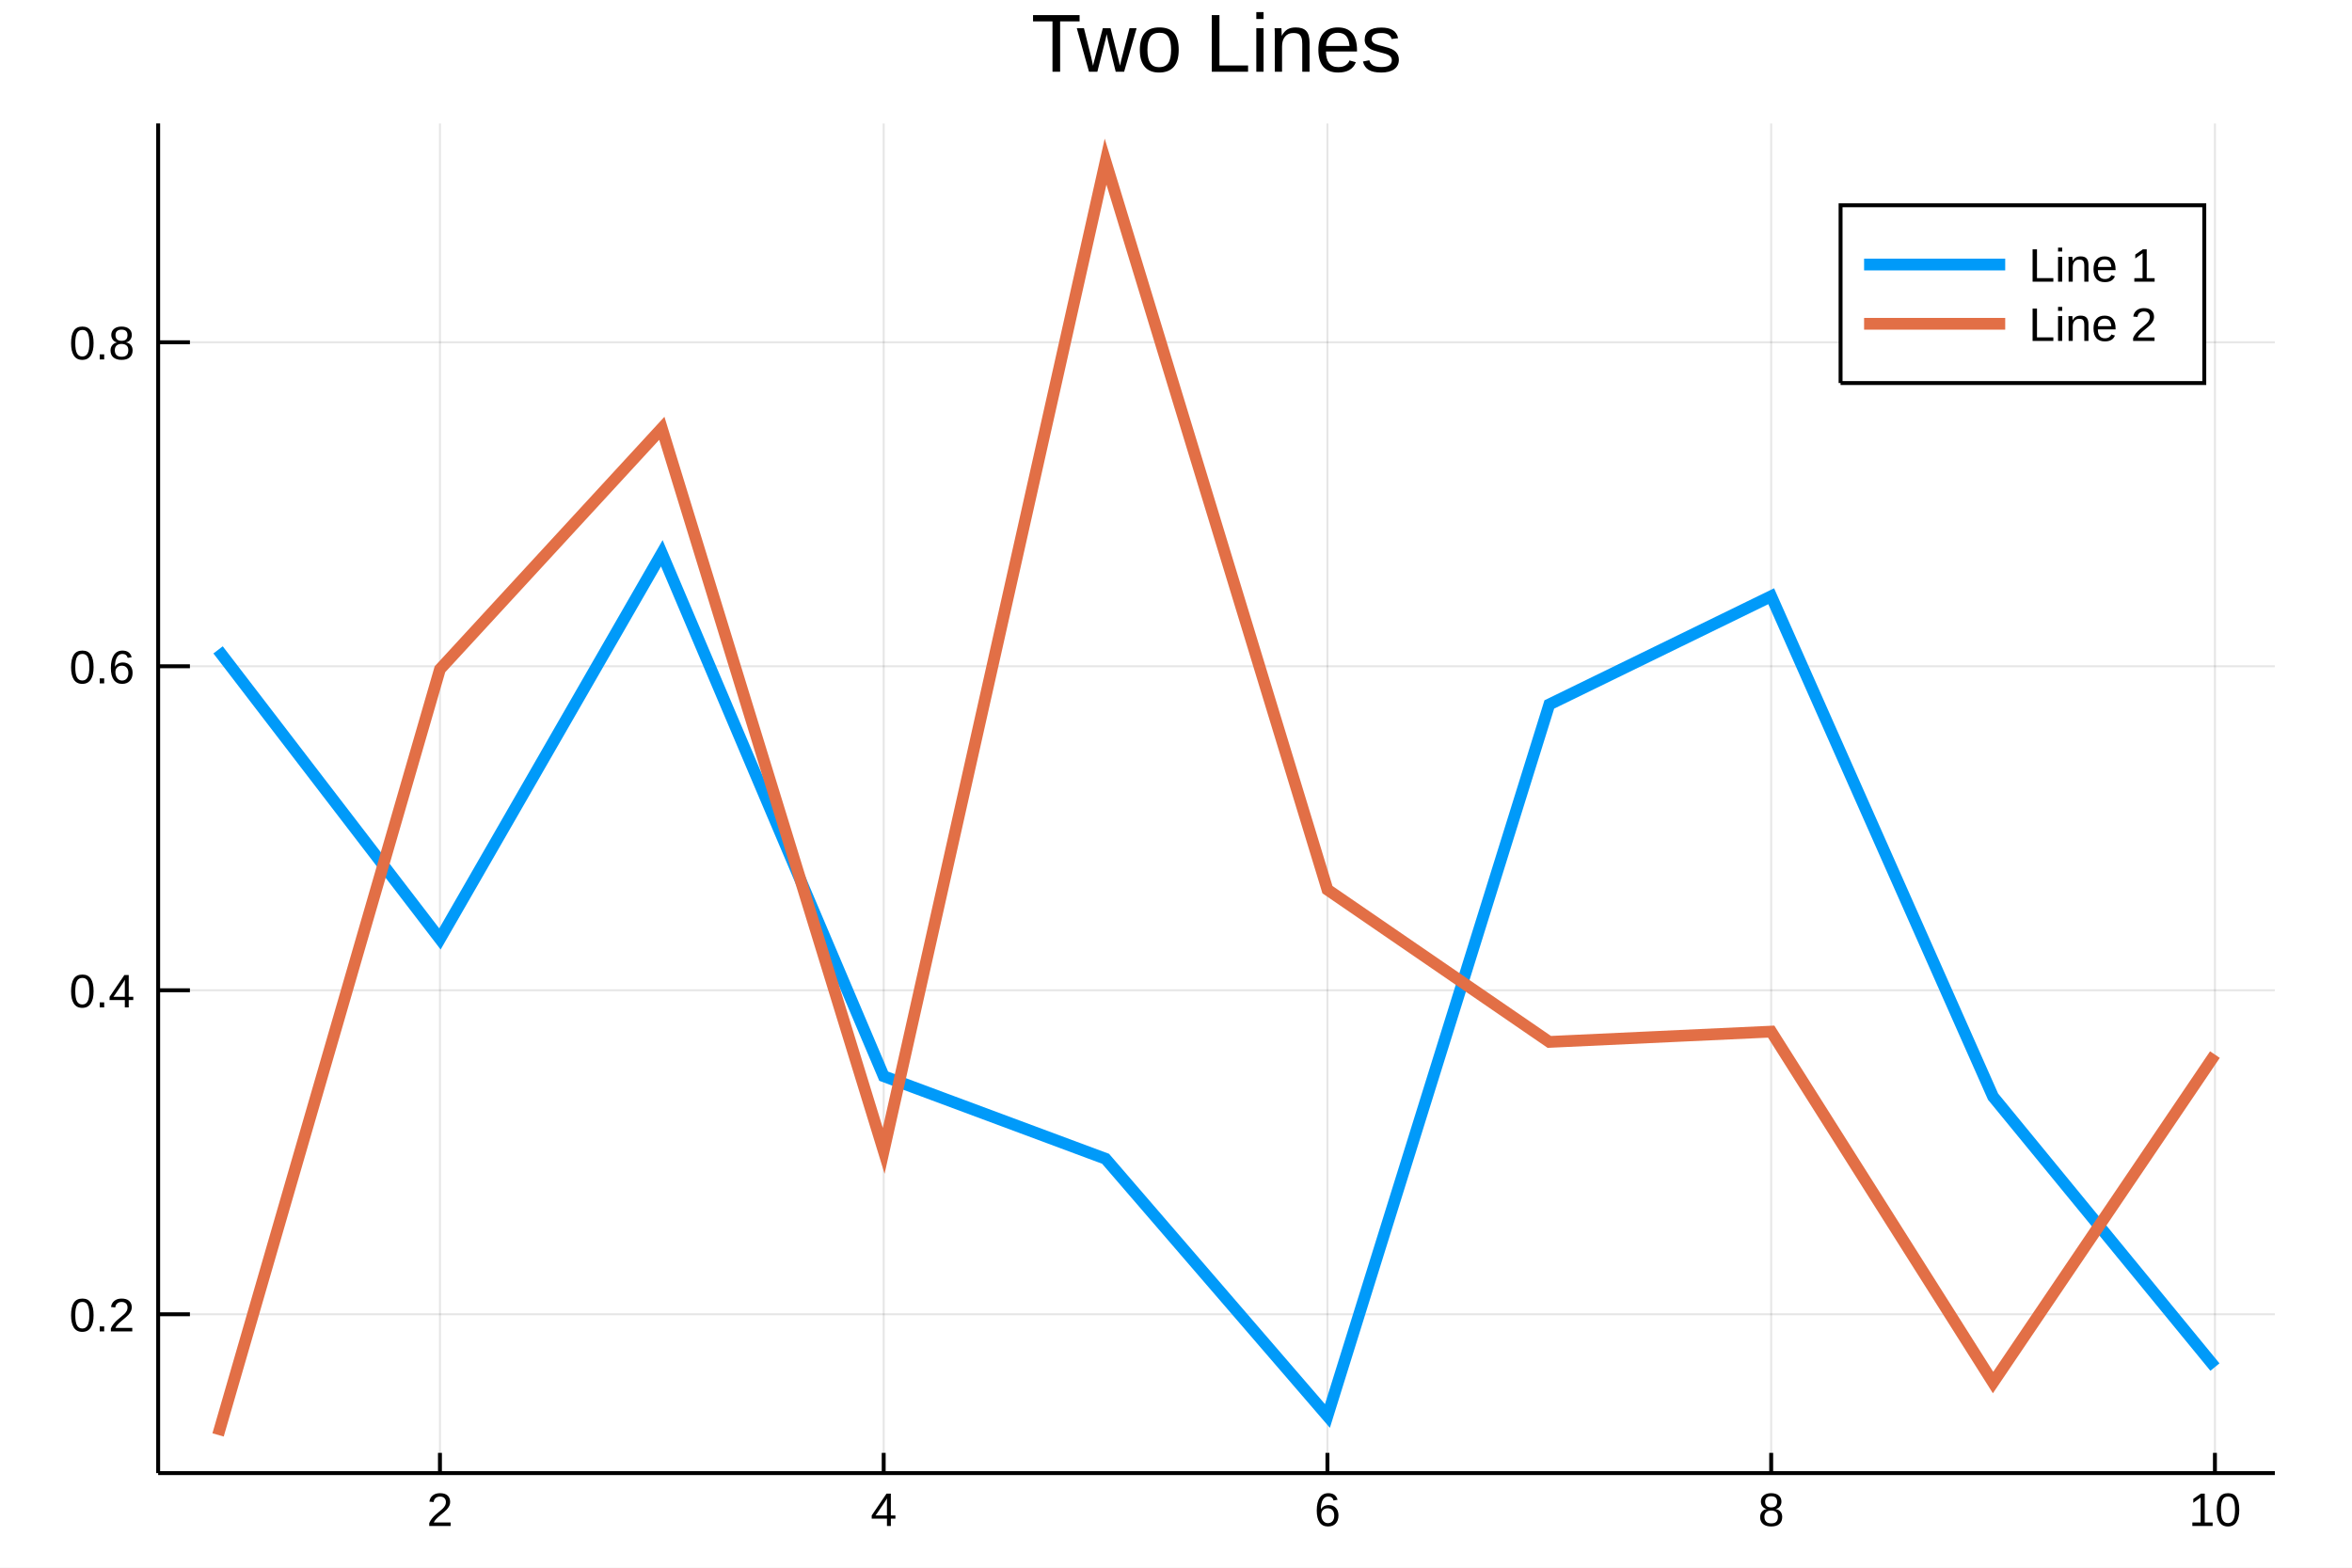
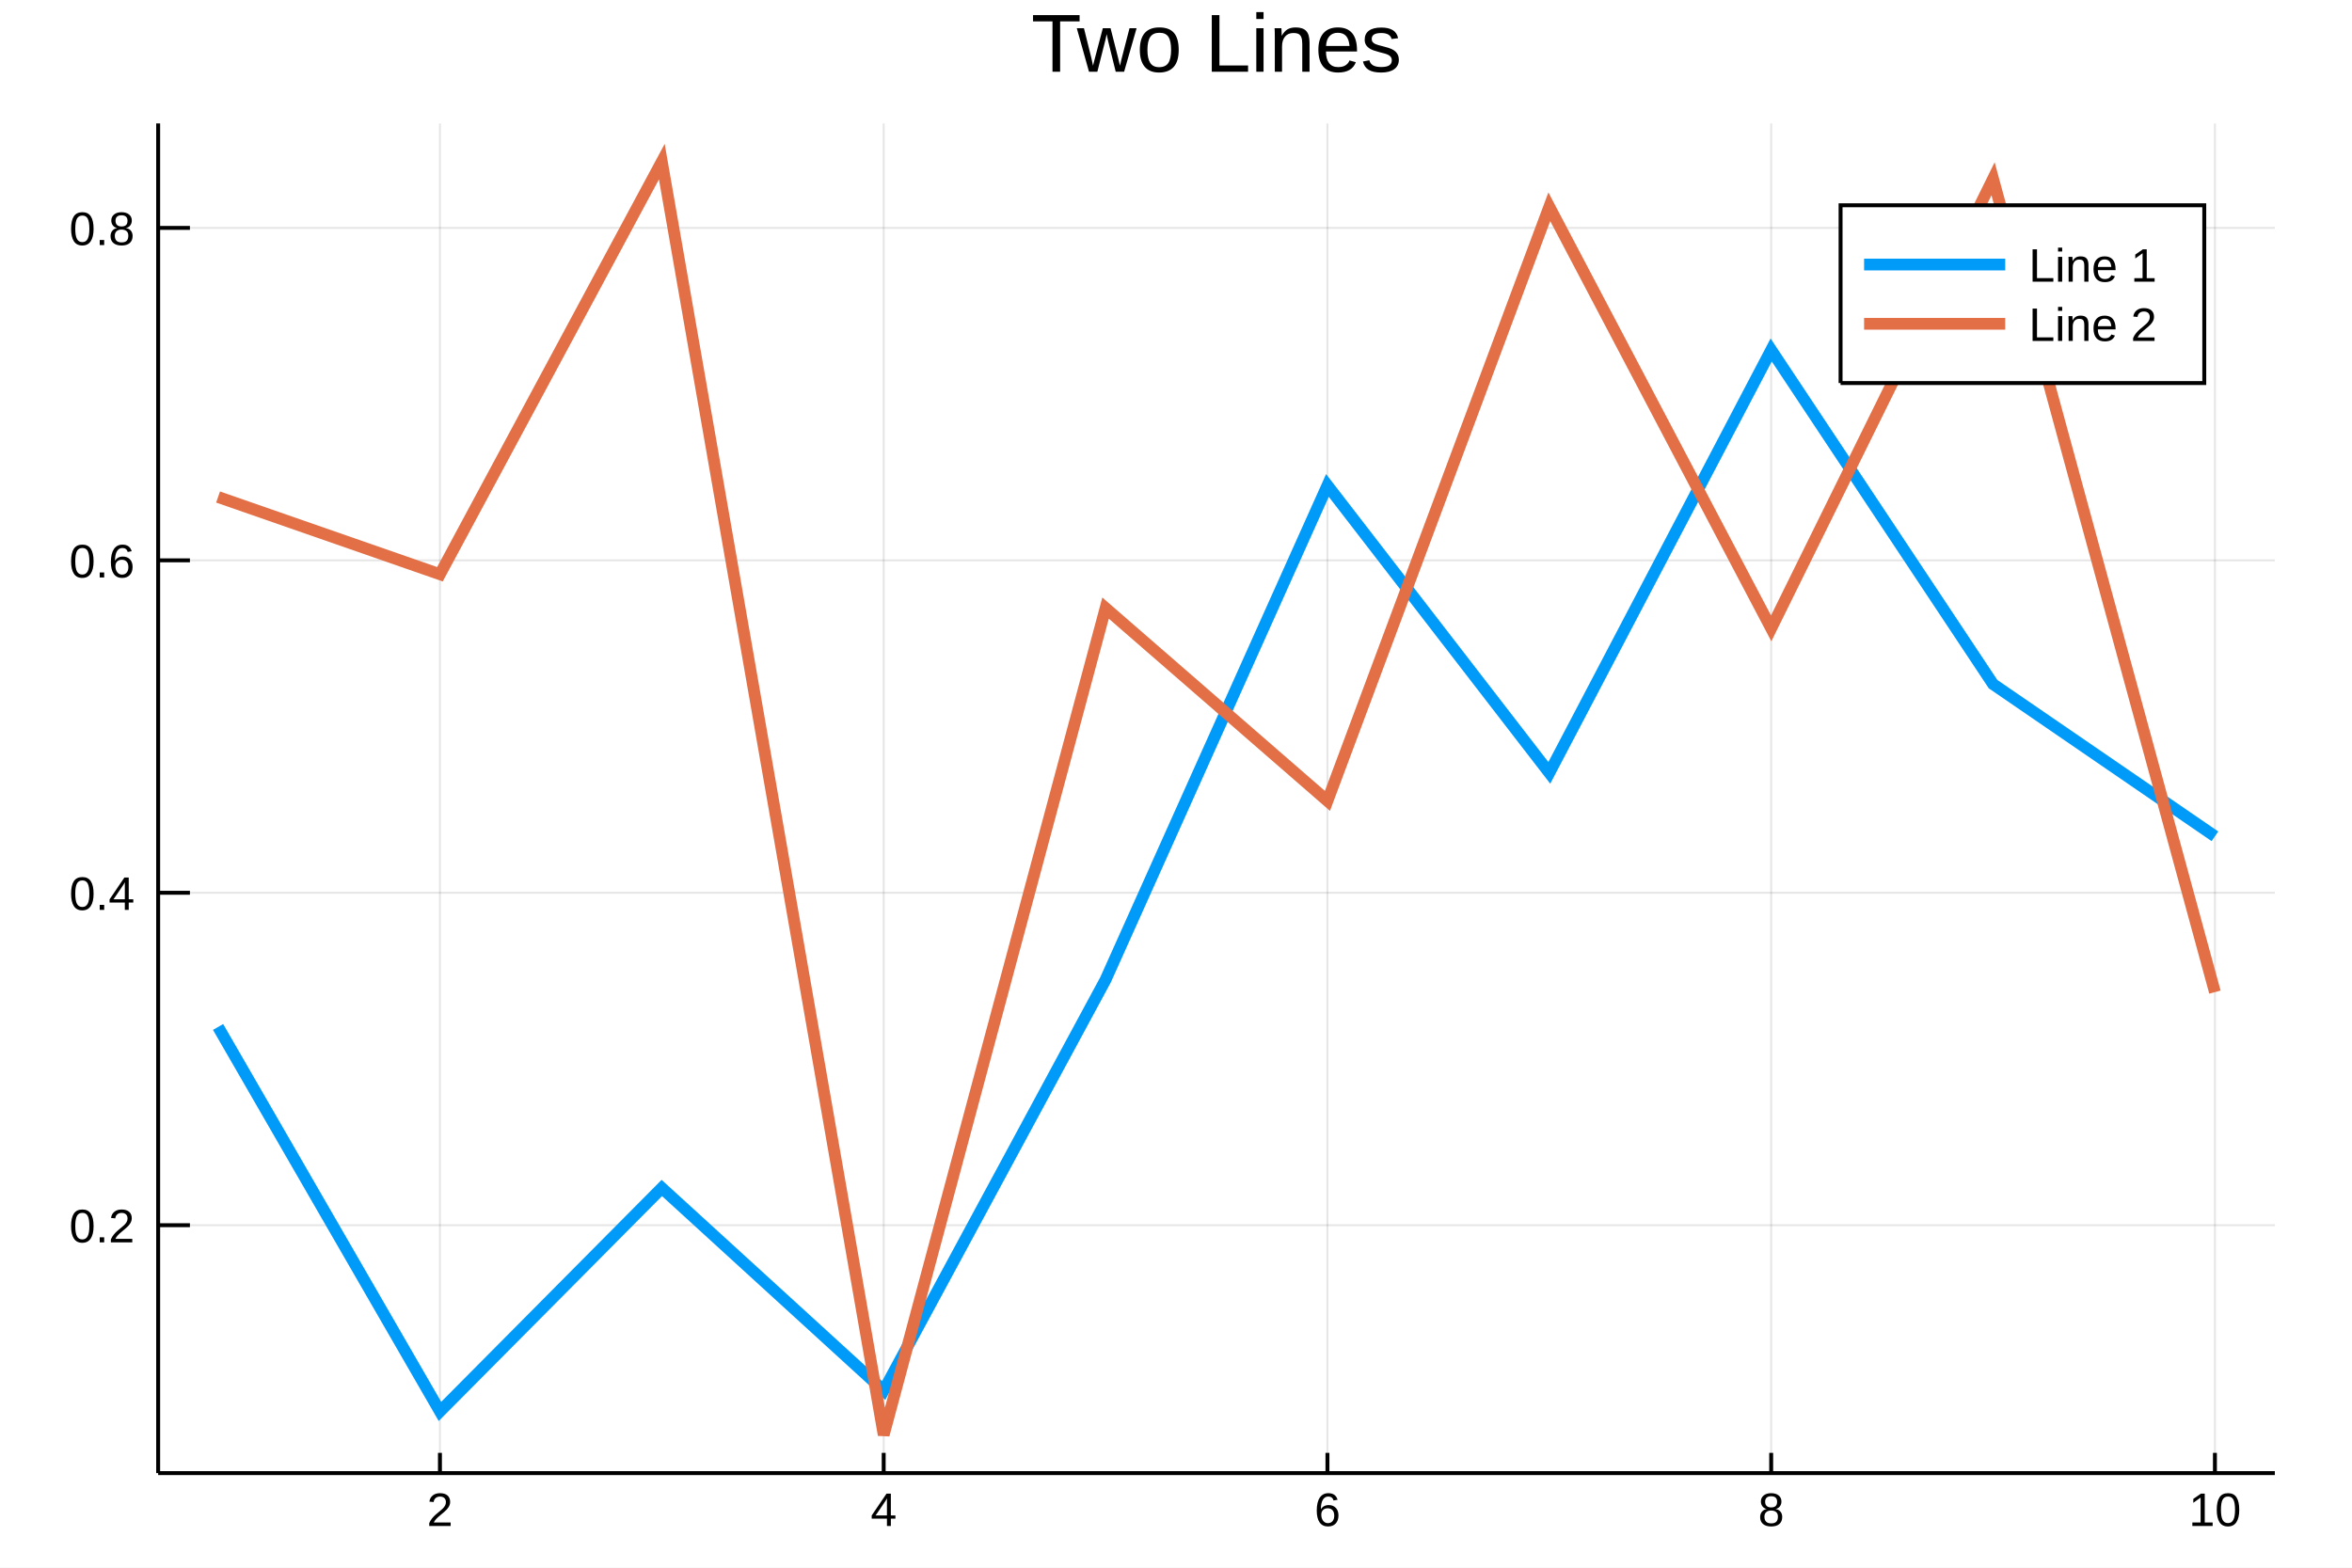
<svg xmlns="http://www.w3.org/2000/svg" width="600" height="400" viewBox="0 0 2400 1600">
  <defs>
-     <clipPath id="clip3200">
+     <clipPath id="clip0600">
      <rect x="0" y="0" width="2000" height="2000" />
    </clipPath>
  </defs>
  <defs>
-     <clipPath id="clip3201">
+     <clipPath id="clip0601">
      <rect x="0" y="0" width="2400" height="1600" />
    </clipPath>
  </defs>
-   <polygon clip-path="url(#clip3201)" points=" 0,1600 2400,1600 2400,0 0,0    " fill="#ffffff" fill-rule="evenodd" fill-opacity="1" />
+   <polygon clip-path="url(#clip0601)" points=" 0,1600 2400,1600 2400,0 0,0    " fill="#ffffff" fill-rule="evenodd" fill-opacity="1" />
  <defs>
-     <clipPath id="clip3202">
+     <clipPath id="clip0602">
      <rect x="480" y="0" width="1681" height="1600" />
    </clipPath>
  </defs>
-   <polygon clip-path="url(#clip3201)" points=" 161.394,1503.47 2321.26,1503.47 2321.26,125.984 161.394,125.984    " fill="#ffffff" fill-rule="evenodd" fill-opacity="1" />
+   <polygon clip-path="url(#clip0601)" points=" 161.394,1503.47 2321.26,1503.47 2321.26,125.984 161.394,125.984    " fill="#ffffff" fill-rule="evenodd" fill-opacity="1" />
  <defs>
-     <clipPath id="clip3203">
+     <clipPath id="clip0603">
      <rect x="161" y="125" width="2161" height="1378" />
    </clipPath>
  </defs>
-   <polyline clip-path="url(#clip3203)" style="stroke:#000000; stroke-width:2; stroke-opacity:0.1; fill:none" points="   448.923,1503.47 448.923,125.984    " />
-   <polyline clip-path="url(#clip3203)" style="stroke:#000000; stroke-width:2; stroke-opacity:0.1; fill:none" points="   901.725,1503.47 901.725,125.984    " />
-   <polyline clip-path="url(#clip3203)" style="stroke:#000000; stroke-width:2; stroke-opacity:0.1; fill:none" points="   1354.53,1503.47 1354.53,125.984    " />
-   <polyline clip-path="url(#clip3203)" style="stroke:#000000; stroke-width:2; stroke-opacity:0.1; fill:none" points="   1807.33,1503.47 1807.33,125.984    " />
-   <polyline clip-path="url(#clip3203)" style="stroke:#000000; stroke-width:2; stroke-opacity:0.1; fill:none" points="   2260.13,1503.47 2260.13,125.984    " />
-   <polyline clip-path="url(#clip3203)" style="stroke:#000000; stroke-width:2; stroke-opacity:0.1; fill:none" points="   161.394,1341.36 2321.26,1341.36    " />
-   <polyline clip-path="url(#clip3203)" style="stroke:#000000; stroke-width:2; stroke-opacity:0.1; fill:none" points="   161.394,1010.68 2321.26,1010.68    " />
-   <polyline clip-path="url(#clip3203)" style="stroke:#000000; stroke-width:2; stroke-opacity:0.1; fill:none" points="   161.394,680.002 2321.26,680.002    " />
-   <polyline clip-path="url(#clip3203)" style="stroke:#000000; stroke-width:2; stroke-opacity:0.1; fill:none" points="   161.394,349.325 2321.26,349.325    " />
-   <polyline clip-path="url(#clip3201)" style="stroke:#000000; stroke-width:4; stroke-opacity:1; fill:none" points="   161.394,1503.47 2321.26,1503.47    " />
-   <polyline clip-path="url(#clip3201)" style="stroke:#000000; stroke-width:4; stroke-opacity:1; fill:none" points="   161.394,1503.47 161.394,125.984    " />
-   <polyline clip-path="url(#clip3201)" style="stroke:#000000; stroke-width:4; stroke-opacity:1; fill:none" points="   448.923,1503.47 448.923,1482.81    " />
-   <polyline clip-path="url(#clip3201)" style="stroke:#000000; stroke-width:4; stroke-opacity:1; fill:none" points="   901.725,1503.47 901.725,1482.81    " />
-   <polyline clip-path="url(#clip3201)" style="stroke:#000000; stroke-width:4; stroke-opacity:1; fill:none" points="   1354.53,1503.47 1354.53,1482.81    " />
-   <polyline clip-path="url(#clip3201)" style="stroke:#000000; stroke-width:4; stroke-opacity:1; fill:none" points="   1807.33,1503.47 1807.33,1482.81    " />
-   <polyline clip-path="url(#clip3201)" style="stroke:#000000; stroke-width:4; stroke-opacity:1; fill:none" points="   2260.13,1503.47 2260.13,1482.81    " />
-   <polyline clip-path="url(#clip3201)" style="stroke:#000000; stroke-width:4; stroke-opacity:1; fill:none" points="   161.394,1341.36 193.792,1341.36    " />
-   <polyline clip-path="url(#clip3201)" style="stroke:#000000; stroke-width:4; stroke-opacity:1; fill:none" points="   161.394,1010.68 193.792,1010.68    " />
-   <polyline clip-path="url(#clip3201)" style="stroke:#000000; stroke-width:4; stroke-opacity:1; fill:none" points="   161.394,680.002 193.792,680.002    " />
-   <polyline clip-path="url(#clip3201)" style="stroke:#000000; stroke-width:4; stroke-opacity:1; fill:none" points="   161.394,349.325 193.792,349.325    " />
-   <g clip-path="url(#clip3201)">
+   <polyline clip-path="url(#clip0603)" style="stroke:#000000; stroke-width:2; stroke-opacity:0.1; fill:none" points="   448.923,1503.47 448.923,125.984    " />
+   <polyline clip-path="url(#clip0603)" style="stroke:#000000; stroke-width:2; stroke-opacity:0.1; fill:none" points="   901.725,1503.47 901.725,125.984    " />
+   <polyline clip-path="url(#clip0603)" style="stroke:#000000; stroke-width:2; stroke-opacity:0.1; fill:none" points="   1354.53,1503.47 1354.53,125.984    " />
+   <polyline clip-path="url(#clip0603)" style="stroke:#000000; stroke-width:2; stroke-opacity:0.1; fill:none" points="   1807.33,1503.47 1807.33,125.984    " />
+   <polyline clip-path="url(#clip0603)" style="stroke:#000000; stroke-width:2; stroke-opacity:0.1; fill:none" points="   2260.13,1503.47 2260.13,125.984    " />
+   <polyline clip-path="url(#clip0603)" style="stroke:#000000; stroke-width:2; stroke-opacity:0.1; fill:none" points="   161.394,1250.45 2321.26,1250.45    " />
+   <polyline clip-path="url(#clip0603)" style="stroke:#000000; stroke-width:2; stroke-opacity:0.1; fill:none" points="   161.394,911.168 2321.26,911.168    " />
+   <polyline clip-path="url(#clip0603)" style="stroke:#000000; stroke-width:2; stroke-opacity:0.1; fill:none" points="   161.394,571.883 2321.26,571.883    " />
+   <polyline clip-path="url(#clip0603)" style="stroke:#000000; stroke-width:2; stroke-opacity:0.1; fill:none" points="   161.394,232.597 2321.26,232.597    " />
+   <polyline clip-path="url(#clip0601)" style="stroke:#000000; stroke-width:4; stroke-opacity:1; fill:none" points="   161.394,1503.47 2321.26,1503.47    " />
+   <polyline clip-path="url(#clip0601)" style="stroke:#000000; stroke-width:4; stroke-opacity:1; fill:none" points="   161.394,1503.47 161.394,125.984    " />
+   <polyline clip-path="url(#clip0601)" style="stroke:#000000; stroke-width:4; stroke-opacity:1; fill:none" points="   448.923,1503.47 448.923,1482.81    " />
+   <polyline clip-path="url(#clip0601)" style="stroke:#000000; stroke-width:4; stroke-opacity:1; fill:none" points="   901.725,1503.47 901.725,1482.81    " />
+   <polyline clip-path="url(#clip0601)" style="stroke:#000000; stroke-width:4; stroke-opacity:1; fill:none" points="   1354.53,1503.47 1354.53,1482.81    " />
+   <polyline clip-path="url(#clip0601)" style="stroke:#000000; stroke-width:4; stroke-opacity:1; fill:none" points="   1807.33,1503.47 1807.33,1482.81    " />
+   <polyline clip-path="url(#clip0601)" style="stroke:#000000; stroke-width:4; stroke-opacity:1; fill:none" points="   2260.13,1503.47 2260.13,1482.81    " />
+   <polyline clip-path="url(#clip0601)" style="stroke:#000000; stroke-width:4; stroke-opacity:1; fill:none" points="   161.394,1250.45 193.792,1250.45    " />
+   <polyline clip-path="url(#clip0601)" style="stroke:#000000; stroke-width:4; stroke-opacity:1; fill:none" points="   161.394,911.168 193.792,911.168    " />
+   <polyline clip-path="url(#clip0601)" style="stroke:#000000; stroke-width:4; stroke-opacity:1; fill:none" points="   161.394,571.883 193.792,571.883    " />
+   <polyline clip-path="url(#clip0601)" style="stroke:#000000; stroke-width:4; stroke-opacity:1; fill:none" points="   161.394,232.597 193.792,232.597    " />
+   <g clip-path="url(#clip0601)">
    <text style="fill:#000000; fill-opacity:1; font-family:Arial,Helvetica Neue,Helvetica,sans-serif; font-size:48px; text-anchor:middle;" transform="rotate(0, 448.923, 1557.47)" x="448.923" y="1557.47">2</text>
  </g>
-   <g clip-path="url(#clip3201)">
+   <g clip-path="url(#clip0601)">
    <text style="fill:#000000; fill-opacity:1; font-family:Arial,Helvetica Neue,Helvetica,sans-serif; font-size:48px; text-anchor:middle;" transform="rotate(0, 901.725, 1557.47)" x="901.725" y="1557.47">4</text>
  </g>
-   <g clip-path="url(#clip3201)">
+   <g clip-path="url(#clip0601)">
    <text style="fill:#000000; fill-opacity:1; font-family:Arial,Helvetica Neue,Helvetica,sans-serif; font-size:48px; text-anchor:middle;" transform="rotate(0, 1354.53, 1557.47)" x="1354.53" y="1557.47">6</text>
  </g>
-   <g clip-path="url(#clip3201)">
+   <g clip-path="url(#clip0601)">
    <text style="fill:#000000; fill-opacity:1; font-family:Arial,Helvetica Neue,Helvetica,sans-serif; font-size:48px; text-anchor:middle;" transform="rotate(0, 1807.33, 1557.47)" x="1807.33" y="1557.47">8</text>
  </g>
-   <g clip-path="url(#clip3201)">
+   <g clip-path="url(#clip0601)">
    <text style="fill:#000000; fill-opacity:1; font-family:Arial,Helvetica Neue,Helvetica,sans-serif; font-size:48px; text-anchor:middle;" transform="rotate(0, 2260.13, 1557.47)" x="2260.13" y="1557.47">10</text>
  </g>
-   <g clip-path="url(#clip3201)">
-     <text style="fill:#000000; fill-opacity:1; font-family:Arial,Helvetica Neue,Helvetica,sans-serif; font-size:48px; text-anchor:end;" transform="rotate(0, 137.394, 1358.86)" x="137.394" y="1358.86">0.2</text>
+   <g clip-path="url(#clip0601)">
+     <text style="fill:#000000; fill-opacity:1; font-family:Arial,Helvetica Neue,Helvetica,sans-serif; font-size:48px; text-anchor:end;" transform="rotate(0, 137.394, 1267.95)" x="137.394" y="1267.95">0.2</text>
  </g>
-   <g clip-path="url(#clip3201)">
-     <text style="fill:#000000; fill-opacity:1; font-family:Arial,Helvetica Neue,Helvetica,sans-serif; font-size:48px; text-anchor:end;" transform="rotate(0, 137.394, 1028.18)" x="137.394" y="1028.18">0.4</text>
+   <g clip-path="url(#clip0601)">
+     <text style="fill:#000000; fill-opacity:1; font-family:Arial,Helvetica Neue,Helvetica,sans-serif; font-size:48px; text-anchor:end;" transform="rotate(0, 137.394, 928.668)" x="137.394" y="928.668">0.4</text>
  </g>
-   <g clip-path="url(#clip3201)">
-     <text style="fill:#000000; fill-opacity:1; font-family:Arial,Helvetica Neue,Helvetica,sans-serif; font-size:48px; text-anchor:end;" transform="rotate(0, 137.394, 697.502)" x="137.394" y="697.502">0.6</text>
+   <g clip-path="url(#clip0601)">
+     <text style="fill:#000000; fill-opacity:1; font-family:Arial,Helvetica Neue,Helvetica,sans-serif; font-size:48px; text-anchor:end;" transform="rotate(0, 137.394, 589.383)" x="137.394" y="589.383">0.6</text>
  </g>
-   <g clip-path="url(#clip3201)">
-     <text style="fill:#000000; fill-opacity:1; font-family:Arial,Helvetica Neue,Helvetica,sans-serif; font-size:48px; text-anchor:end;" transform="rotate(0, 137.394, 366.825)" x="137.394" y="366.825">0.8</text>
+   <g clip-path="url(#clip0601)">
+     <text style="fill:#000000; fill-opacity:1; font-family:Arial,Helvetica Neue,Helvetica,sans-serif; font-size:48px; text-anchor:end;" transform="rotate(0, 137.394, 250.097)" x="137.394" y="250.097">0.8</text>
  </g>
-   <g clip-path="url(#clip3201)">
+   <g clip-path="url(#clip0601)">
    <text style="fill:#000000; fill-opacity:1; font-family:Arial,Helvetica Neue,Helvetica,sans-serif; font-size:84px; text-anchor:middle;" transform="rotate(0, 1241.33, 73.2)" x="1241.33" y="73.2">Two Lines</text>
  </g>
-   <polyline clip-path="url(#clip3203)" style="stroke:#009af9; stroke-width:12; stroke-opacity:1; fill:none" points="   222.522,663.262 448.923,958.297 675.324,564.664 901.725,1098.37 1128.13,1182.66 1354.53,1445.15 1580.93,718.975 1807.33,608.521 2033.73,1119.24 2260.13,1395.25       " />
-   <polyline clip-path="url(#clip3203)" style="stroke:#e26f46; stroke-width:12; stroke-opacity:1; fill:none" points="   222.522,1464.49 448.923,683.065 675.324,437.135 901.725,1174.59 1128.13,164.97 1354.53,907.986 1580.93,1063.38 1807.33,1052.88 2033.73,1411.04 2260.13,1076.33       " />
-   <polygon clip-path="url(#clip3201)" points=" 1878.14,390.944 2249.26,390.944 2249.26,209.504 1878.14,209.504    " fill="#ffffff" fill-rule="evenodd" fill-opacity="1" />
-   <polyline clip-path="url(#clip3201)" style="stroke:#000000; stroke-width:4; stroke-opacity:1; fill:none" points="   1878.14,390.944 2249.26,390.944 2249.26,209.504 1878.14,209.504 1878.14,390.944    " />
-   <polyline clip-path="url(#clip3201)" style="stroke:#009af9; stroke-width:12; stroke-opacity:1; fill:none" points="   1902.14,269.984 2046.14,269.984    " />
-   <g clip-path="url(#clip3201)">
+   <polyline clip-path="url(#clip0603)" style="stroke:#009af9; stroke-width:12; stroke-opacity:1; fill:none" points="   222.522,1048.12 448.923,1440.51 675.324,1212.46 901.725,1419.21 1128.13,999.946 1354.53,495.448 1580.93,788.792 1807.33,357.193 2033.73,698.241 2260.13,853.531       " />
+   <polyline clip-path="url(#clip0603)" style="stroke:#e26f46; stroke-width:12; stroke-opacity:1; fill:none" points="   222.522,507.263 448.923,586.089 675.324,164.97 901.725,1464.49 1128.13,620.614 1354.53,817.406 1580.93,211.013 1807.33,641.33 2033.73,182.467 2260.13,1012.57       " />
+   <polygon clip-path="url(#clip0601)" points=" 1878.14,390.944 2249.26,390.944 2249.26,209.504 1878.14,209.504    " fill="#ffffff" fill-rule="evenodd" fill-opacity="1" />
+   <polyline clip-path="url(#clip0601)" style="stroke:#000000; stroke-width:4; stroke-opacity:1; fill:none" points="   1878.14,390.944 2249.26,390.944 2249.26,209.504 1878.14,209.504 1878.14,390.944    " />
+   <polyline clip-path="url(#clip0601)" style="stroke:#009af9; stroke-width:12; stroke-opacity:1; fill:none" points="   1902.14,269.984 2046.14,269.984    " />
+   <g clip-path="url(#clip0601)">
    <text style="fill:#000000; fill-opacity:1; font-family:Arial,Helvetica Neue,Helvetica,sans-serif; font-size:48px; text-anchor:start;" transform="rotate(0, 2070.14, 287.484)" x="2070.14" y="287.484">Line 1</text>
  </g>
-   <polyline clip-path="url(#clip3201)" style="stroke:#e26f46; stroke-width:12; stroke-opacity:1; fill:none" points="   1902.14,330.464 2046.14,330.464    " />
-   <g clip-path="url(#clip3201)">
+   <polyline clip-path="url(#clip0601)" style="stroke:#e26f46; stroke-width:12; stroke-opacity:1; fill:none" points="   1902.14,330.464 2046.14,330.464    " />
+   <g clip-path="url(#clip0601)">
    <text style="fill:#000000; fill-opacity:1; font-family:Arial,Helvetica Neue,Helvetica,sans-serif; font-size:48px; text-anchor:start;" transform="rotate(0, 2070.14, 347.964)" x="2070.14" y="347.964">Line 2</text>
  </g>
</svg>
